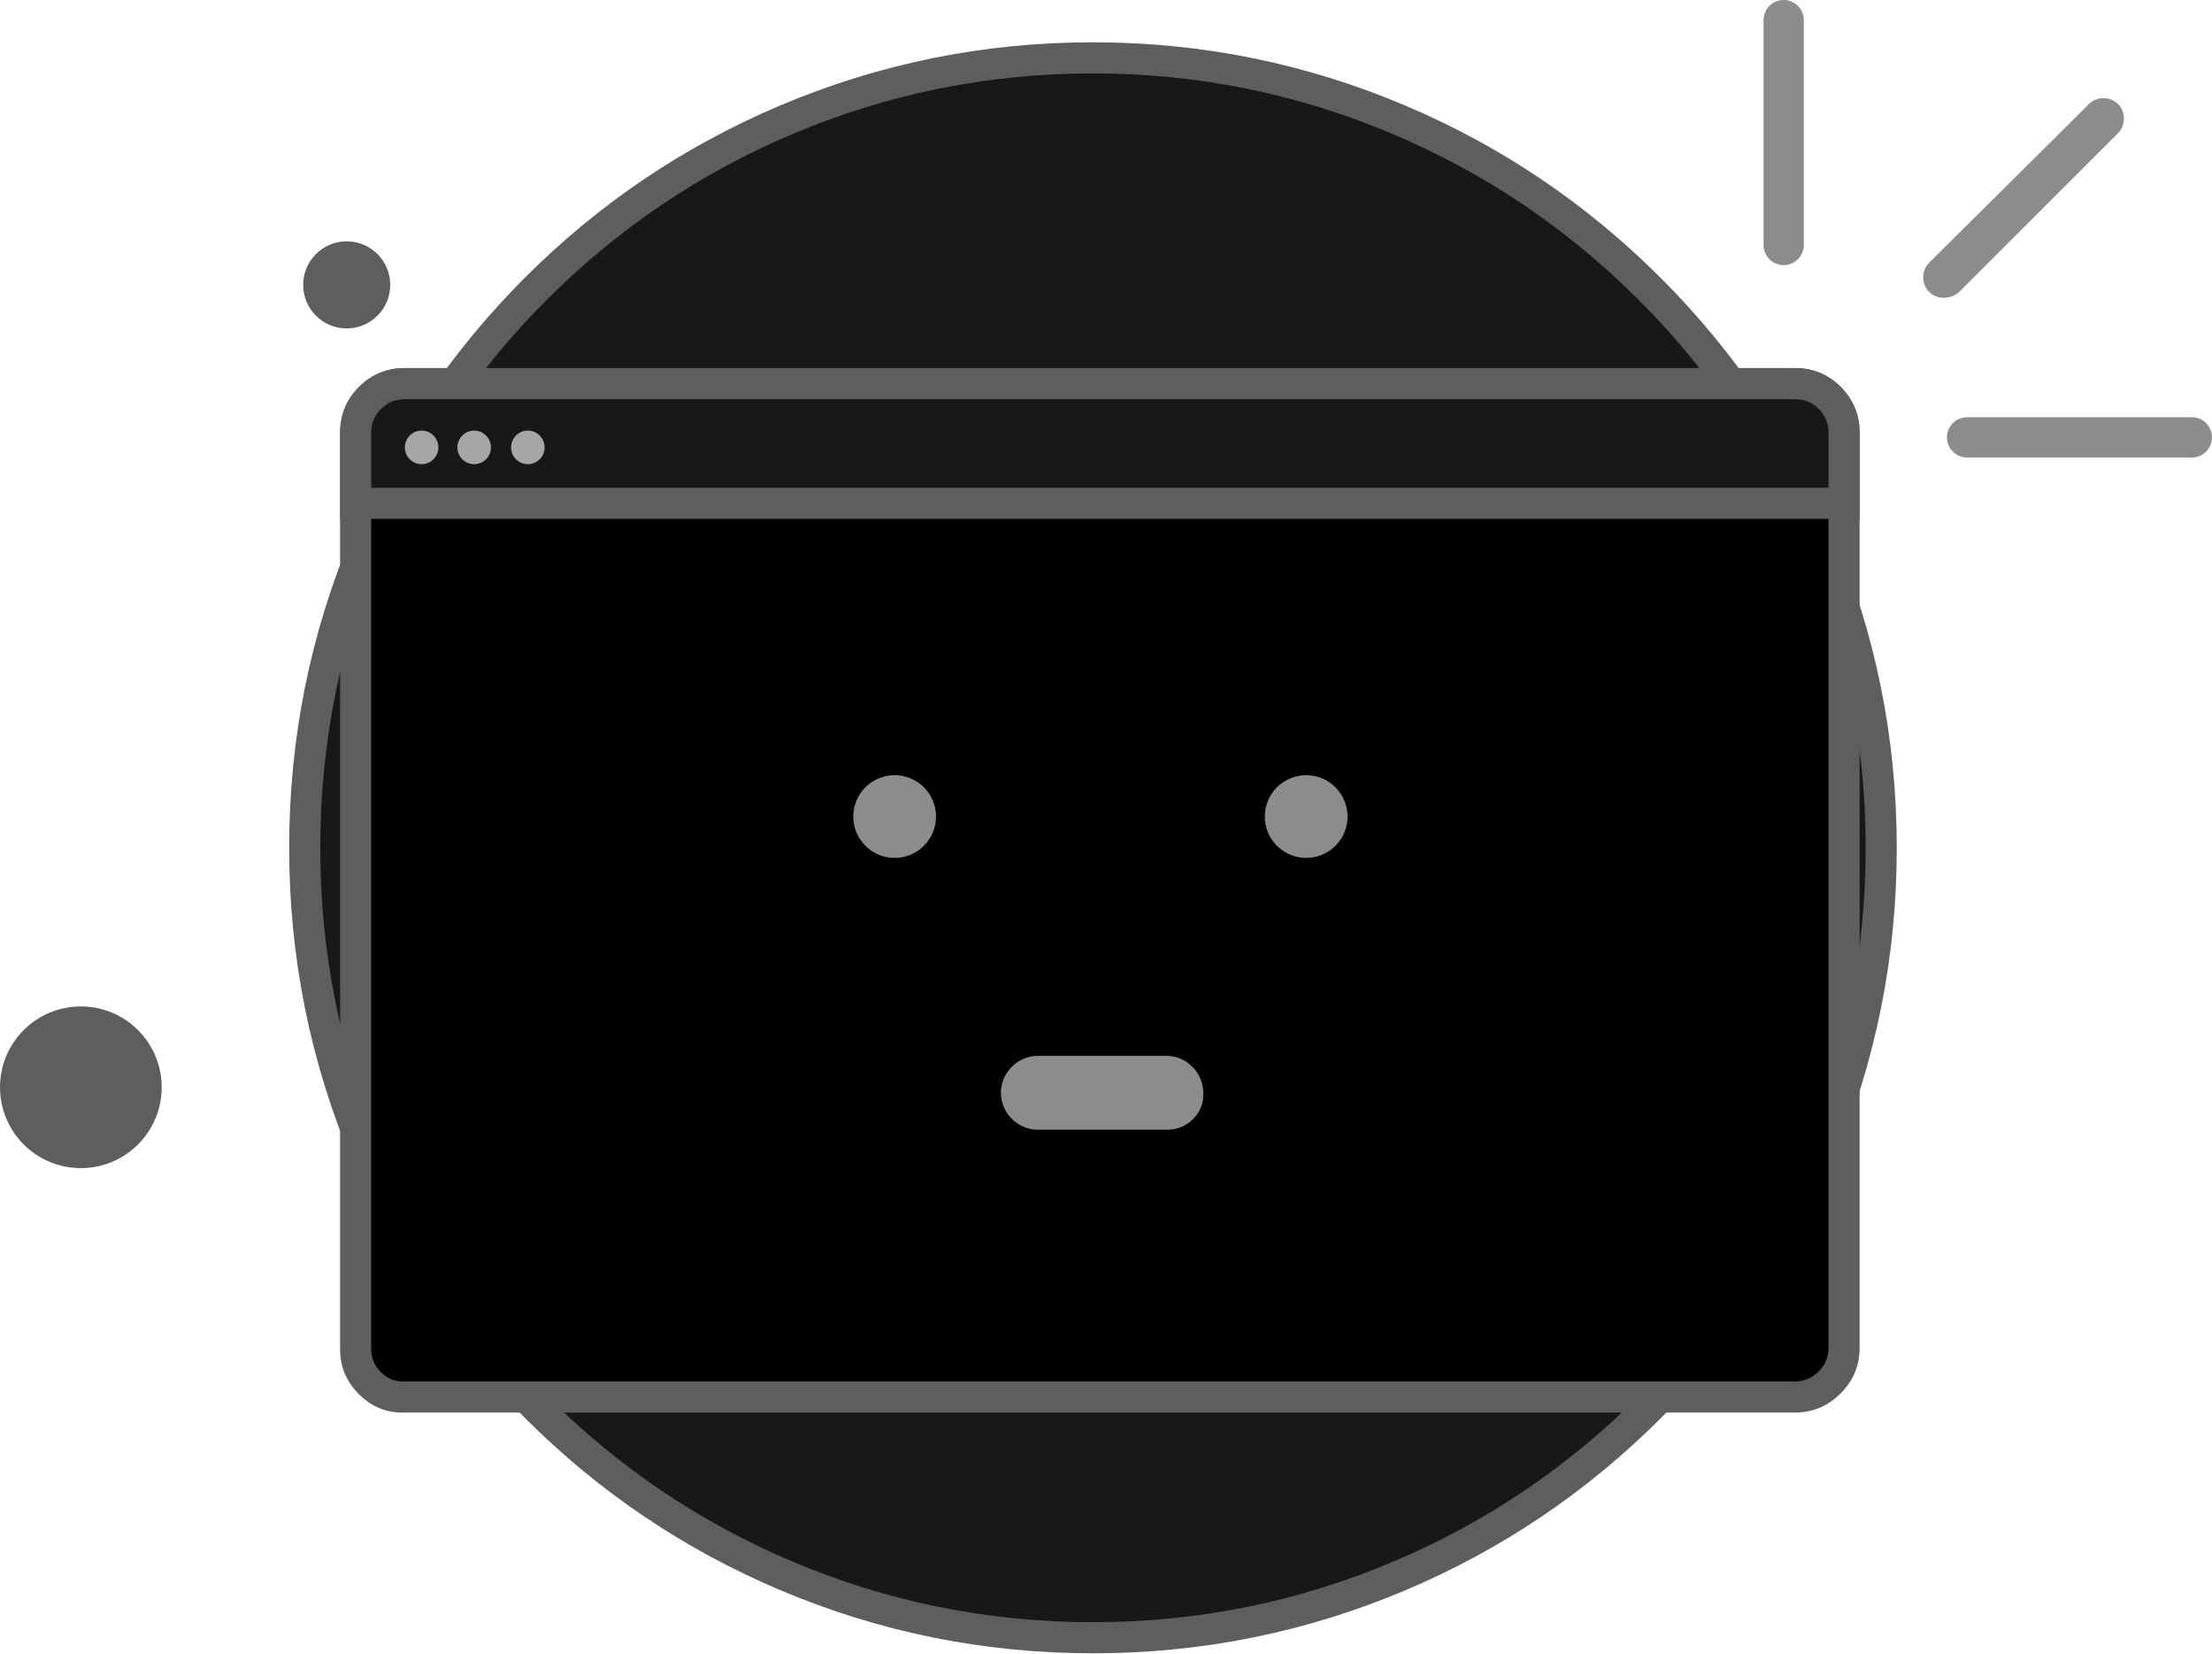
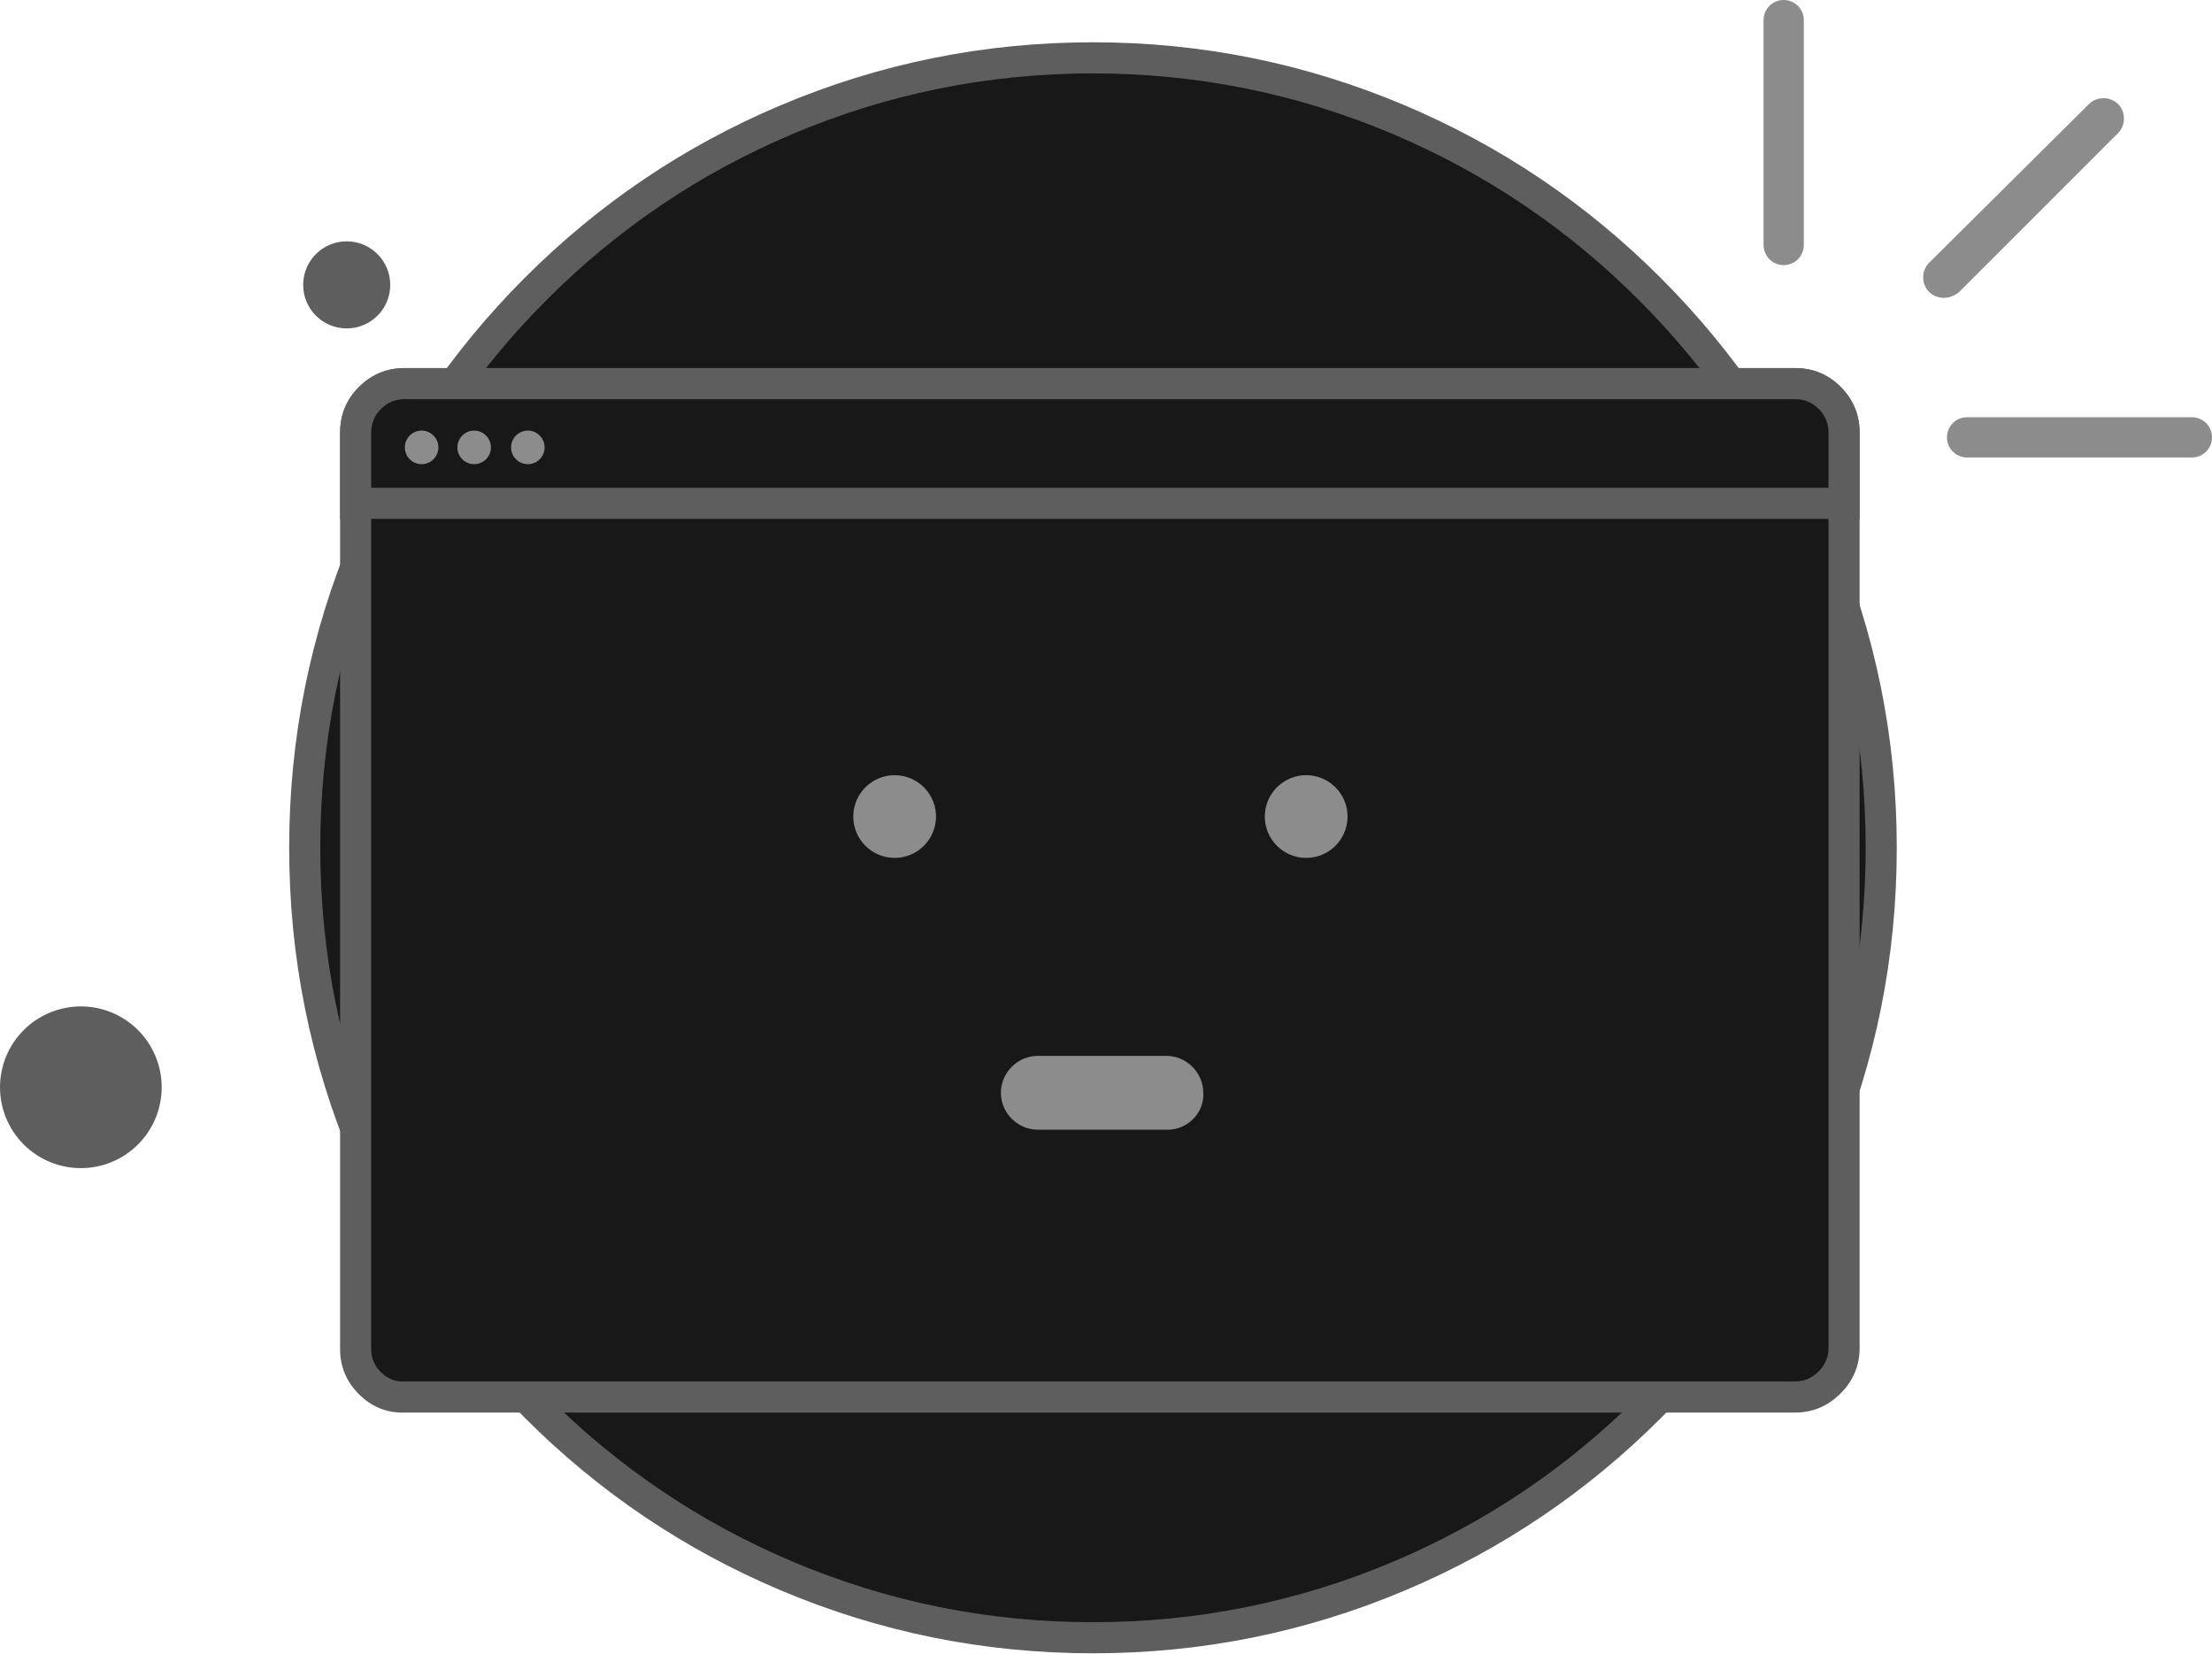
<svg xmlns="http://www.w3.org/2000/svg" fill="none" version="1.1" width="142.276" height="106.32" viewBox="0 0 142.276 106.32">
  <g>
    <g>
      <path d="M70.3,105.32C98.3,105.32,121,82.62,121,54.52C121,26.42,98.2,3.72,70.3,3.72C42.3,3.72,19.6,26.42,19.6,54.52C19.6,82.62,42.3,105.32,70.3,105.32Z" fill="#181818" fill-opacity="1" />
      <path d="M117.937,74.701Q122,65.073,122,54.52Q122,43.971,117.923,34.338Q113.989,25.044,106.82,17.875Q99.658,10.714,90.382,6.785Q80.785,2.72,70.3,2.72Q59.781,2.72,50.176,6.785Q40.896,10.713,33.742,17.876Q26.587,25.041,22.663,34.339Q18.6,43.967,18.6,54.52Q18.6,65.073,22.663,74.701Q26.587,83.999,33.742,91.164Q40.896,98.327,50.176,102.255Q59.781,106.32,70.3,106.32Q80.82,106.32,90.424,102.255Q99.704,98.327,106.858,91.164Q114.013,83.999,117.937,74.701ZM116.081,35.118Q120,44.377,120,54.52Q120,64.668,116.094,73.923Q112.322,82.862,105.442,89.751Q98.565,96.638,89.645,100.413Q80.414,104.32,70.3,104.32Q60.186,104.32,50.955,100.413Q42.035,96.638,35.158,89.751Q28.278,82.861,24.506,73.923Q20.6,64.668,20.6,54.52Q20.6,44.372,24.506,35.117Q28.278,26.179,35.158,19.289Q42.035,12.402,50.955,8.627Q60.186,4.72,70.3,4.72Q80.379,4.72,89.602,8.627Q98.52,12.404,105.405,19.29Q112.299,26.183,116.081,35.118Z" fill-rule="evenodd" fill="#5E5E5E" fill-opacity="1" />
    </g>
    <g>
      <path d="M22.3,21.12C23.846,21.12,25.1,19.87,25.1,18.32C25.1,16.77,23.846,15.52,22.3,15.52C20.754,15.52,19.5,16.77,19.5,18.32C19.5,19.87,20.754,21.12,22.3,21.12Z" fill="#5E5E5E" fill-opacity="1" />
    </g>
    <g>
      <path d="M10.4,69.92Q10.4,70.048,10.394,70.175Q10.387,70.303,10.375,70.43Q10.362,70.557,10.344,70.683Q10.325,70.809,10.3,70.934Q10.275,71.06,10.244,71.184Q10.213,71.307,10.176,71.429Q10.139,71.552,10.096,71.672Q10.053,71.792,10.004,71.91Q9.955,72.028,9.901,72.143Q9.846,72.259,9.786,72.371Q9.726,72.484,9.66,72.593Q9.595,72.703,9.524,72.809Q9.453,72.915,9.377,73.018Q9.301,73.12,9.22,73.219Q9.139,73.318,9.053,73.412Q8.967,73.507,8.877,73.597Q8.787,73.687,8.692,73.773Q8.598,73.859,8.499,73.94Q8.4,74.021,8.298,74.097Q8.195,74.173,8.089,74.244Q7.983,74.315,7.873,74.38Q7.764,74.446,7.651,74.506Q7.539,74.566,7.423,74.621Q7.308,74.675,7.19,74.724Q7.072,74.773,6.952,74.816Q6.832,74.859,6.709,74.896Q6.587,74.933,6.463,74.964Q6.34,74.995,6.214,75.02Q6.089,75.045,5.963,75.064Q5.837,75.082,5.71,75.095Q5.583,75.108,5.455,75.114Q5.328,75.12,5.2,75.12Q5.072,75.12,4.945,75.114Q4.817,75.108,4.69,75.095Q4.563,75.082,4.437,75.064Q4.311,75.045,4.186,75.02Q4.06,74.995,3.937,74.964Q3.813,74.933,3.691,74.896Q3.568,74.859,3.448,74.816Q3.328,74.773,3.21,74.724Q3.092,74.675,2.977,74.621Q2.861,74.566,2.749,74.506Q2.636,74.446,2.527,74.38Q2.417,74.315,2.311,74.244Q2.205,74.173,2.102,74.097Q2,74.021,1.901,73.94Q1.802,73.859,1.708,73.773Q1.613,73.687,1.523,73.597Q1.433,73.507,1.347,73.412Q1.261,73.318,1.18,73.219Q1.099,73.12,1.023,73.018Q0.947,72.915,0.876,72.809Q0.805,72.703,0.74,72.593Q0.674,72.484,0.614,72.371Q0.554,72.259,0.499,72.143Q0.445,72.028,0.396,71.91Q0.347,71.792,0.304,71.672Q0.261,71.552,0.224,71.429Q0.187,71.307,0.156,71.184Q0.125,71.06,0.1,70.934Q0.075,70.809,0.056,70.683Q0.038,70.557,0.025,70.43Q0.013,70.303,0.006,70.175Q0,70.048,0,69.92Q0,69.792,0.006,69.665Q0.013,69.537,0.025,69.41Q0.038,69.283,0.056,69.157Q0.075,69.031,0.1,68.906Q0.125,68.78,0.156,68.657Q0.187,68.533,0.224,68.411Q0.261,68.288,0.304,68.168Q0.347,68.048,0.396,67.93Q0.445,67.812,0.499,67.697Q0.554,67.581,0.614,67.469Q0.674,67.356,0.74,67.247Q0.805,67.137,0.876,67.031Q0.947,66.925,1.023,66.822Q1.099,66.72,1.18,66.621Q1.261,66.522,1.347,66.428Q1.433,66.333,1.523,66.243Q1.613,66.153,1.708,66.067Q1.802,65.981,1.901,65.9Q2,65.819,2.102,65.743Q2.205,65.667,2.311,65.596Q2.417,65.525,2.527,65.46Q2.636,65.394,2.749,65.334Q2.861,65.274,2.977,65.219Q3.092,65.165,3.21,65.116Q3.328,65.067,3.448,65.024Q3.568,64.981,3.691,64.944Q3.813,64.907,3.937,64.876Q4.06,64.845,4.186,64.82Q4.311,64.795,4.437,64.776Q4.563,64.758,4.69,64.745Q4.817,64.733,4.945,64.726Q5.072,64.72,5.2,64.72Q5.328,64.72,5.455,64.726Q5.583,64.733,5.71,64.745Q5.837,64.758,5.963,64.776Q6.089,64.795,6.214,64.82Q6.34,64.845,6.463,64.876Q6.587,64.907,6.709,64.944Q6.832,64.981,6.952,65.024Q7.072,65.067,7.19,65.116Q7.308,65.165,7.423,65.219Q7.539,65.274,7.651,65.334Q7.764,65.394,7.873,65.46Q7.983,65.525,8.089,65.596Q8.195,65.667,8.298,65.743Q8.4,65.819,8.499,65.9Q8.598,65.981,8.692,66.067Q8.787,66.153,8.877,66.243Q8.967,66.333,9.053,66.428Q9.139,66.522,9.22,66.621Q9.301,66.72,9.377,66.822Q9.453,66.925,9.524,67.031Q9.595,67.137,9.66,67.247Q9.726,67.356,9.786,67.469Q9.846,67.581,9.901,67.697Q9.955,67.812,10.004,67.93Q10.053,68.048,10.096,68.168Q10.139,68.288,10.176,68.411Q10.213,68.533,10.244,68.657Q10.275,68.78,10.3,68.906Q10.325,69.031,10.344,69.157Q10.362,69.283,10.375,69.41Q10.387,69.537,10.394,69.665Q10.4,69.792,10.4,69.92Z" fill="#5E5E5E" fill-opacity="1" />
    </g>
    <g>
-       <path d="M118.611,27.84L118.611,86.68C118.611,88.4,117.173,89.84,115.446,89.84L26.039,89.84C24.313,89.91,22.874,88.47,22.874,86.75L22.874,27.84C22.874,26.04,24.313,24.67,26.039,24.67L115.446,24.67C117.244,24.67,118.611,26.11,118.611,27.84Z" fill="#000000" fill-opacity="1" />
+       <path d="M118.611,27.84L118.611,86.68C118.611,88.4,117.173,89.84,115.446,89.84L26.039,89.84C24.313,89.91,22.874,88.47,22.874,86.75L22.874,27.84C22.874,26.04,24.313,24.67,26.039,24.67L115.446,24.67C117.244,24.67,118.611,26.11,118.611,27.84Z" fill="#181818" fill-opacity="1" />
      <path d="M118.383,89.612Q119.611,88.385,119.611,86.68L119.611,27.84Q119.611,26.121,118.416,24.905Q117.202,23.67,115.446,23.67L26.039,23.67Q24.322,23.67,23.107,24.868Q21.874,26.084,21.874,27.84L21.874,86.75Q21.874,88.465,23.108,89.679Q24.35,90.901,26.058,90.84L115.446,90.84Q117.155,90.84,118.383,89.612ZM117.611,27.84L117.611,86.68Q117.611,87.556,116.969,88.198Q116.327,88.84,115.446,88.84L26.019,88.84L25.998,88.841Q25.143,88.876,24.511,88.253Q23.874,87.627,23.874,86.75L23.874,27.84Q23.874,26.921,24.511,26.292Q25.142,25.67,26.039,25.67L115.446,25.67Q116.363,25.67,116.99,26.307Q117.611,26.939,117.611,27.84Z" fill-rule="evenodd" fill="#5E5E5E" fill-opacity="1" />
    </g>
    <g>
      <path d="M118.611,27.84L118.611,32.37L22.874,32.37L22.874,27.84C22.874,26.04,24.313,24.67,26.039,24.67L115.446,24.67C117.244,24.67,118.611,26.11,118.611,27.84Z" fill="#181818" fill-opacity="1" />
      <path d="M21.874,33.37L119.611,33.37L119.611,27.84Q119.611,26.121,118.416,24.905Q117.202,23.67,115.446,23.67L26.039,23.67Q24.322,23.67,23.107,24.868Q21.874,26.084,21.874,27.84L21.874,33.37ZM117.611,31.37L117.611,27.84Q117.611,26.939,116.99,26.307Q116.363,25.67,115.446,25.67L26.039,25.67Q25.142,25.67,24.511,26.292Q23.874,26.921,23.874,27.84L23.874,31.37L117.611,31.37Z" fill-rule="evenodd" fill="#5E5E5E" fill-opacity="1" />
    </g>
    <g>
      <path d="M60.205,52.51Q60.205,52.641,60.192,52.771Q60.179,52.901,60.154,53.029Q60.128,53.157,60.09,53.282Q60.052,53.407,60.002,53.528Q59.952,53.649,59.891,53.764Q59.829,53.879,59.756,53.988Q59.684,54.096,59.601,54.197Q59.518,54.298,59.425,54.391Q59.333,54.483,59.232,54.566Q59.131,54.649,59.022,54.722Q58.913,54.794,58.798,54.856Q58.683,54.918,58.562,54.968Q58.441,55.018,58.316,55.055Q58.191,55.093,58.063,55.119Q57.934,55.144,57.804,55.157Q57.674,55.17,57.543,55.17Q57.413,55.17,57.283,55.157Q57.153,55.144,57.024,55.119Q56.896,55.093,56.771,55.055Q56.646,55.018,56.525,54.968Q56.404,54.918,56.289,54.856Q56.174,54.794,56.065,54.722Q55.956,54.649,55.855,54.566Q55.754,54.483,55.662,54.391Q55.569,54.298,55.486,54.197Q55.403,54.096,55.331,53.988Q55.258,53.879,55.196,53.764Q55.135,53.649,55.085,53.528Q55.035,53.407,54.997,53.282Q54.959,53.157,54.933,53.029Q54.908,52.901,54.895,52.771Q54.882,52.641,54.882,52.51Q54.882,52.379,54.895,52.249Q54.908,52.119,54.933,51.991Q54.959,51.863,54.997,51.738Q55.035,51.613,55.085,51.492Q55.135,51.371,55.196,51.256Q55.258,51.141,55.331,51.032Q55.403,50.924,55.486,50.823Q55.569,50.721,55.662,50.629Q55.754,50.537,55.855,50.454Q55.956,50.371,56.065,50.298Q56.174,50.226,56.289,50.164Q56.404,50.102,56.525,50.052Q56.646,50.002,56.771,49.965Q56.896,49.927,57.024,49.901Q57.153,49.876,57.283,49.863Q57.413,49.85,57.543,49.85Q57.674,49.85,57.804,49.863Q57.934,49.876,58.063,49.901Q58.191,49.927,58.316,49.965Q58.441,50.002,58.562,50.052Q58.683,50.102,58.798,50.164Q58.913,50.226,59.022,50.298Q59.131,50.371,59.232,50.454Q59.333,50.537,59.425,50.629Q59.518,50.721,59.601,50.823Q59.684,50.924,59.756,51.032Q59.829,51.141,59.891,51.256Q59.952,51.371,60.002,51.492Q60.052,51.613,60.09,51.738Q60.128,51.863,60.154,51.991Q60.179,52.119,60.192,52.249Q60.205,52.379,60.205,52.51Z" fill="#8C8C8C" fill-opacity="1" />
    </g>
    <g>
      <path d="M86.675,52.51Q86.675,52.641,86.662,52.771Q86.649,52.901,86.624,53.029Q86.598,53.157,86.56,53.282Q86.522,53.407,86.472,53.528Q86.422,53.649,86.361,53.764Q86.299,53.879,86.226,53.988Q86.154,54.096,86.071,54.197Q85.988,54.298,85.895,54.391Q85.803,54.483,85.702,54.566Q85.601,54.649,85.492,54.722Q85.383,54.794,85.268,54.856Q85.153,54.918,85.032,54.968Q84.911,55.018,84.786,55.055Q84.661,55.093,84.533,55.119Q84.404,55.144,84.274,55.157Q84.144,55.17,84.013,55.17Q83.883,55.17,83.753,55.157Q83.623,55.144,83.494,55.119Q83.366,55.093,83.241,55.055Q83.116,55.018,82.995,54.968Q82.874,54.918,82.759,54.856Q82.644,54.794,82.535,54.722Q82.426,54.649,82.325,54.566Q82.224,54.483,82.132,54.391Q82.039,54.298,81.956,54.197Q81.873,54.096,81.801,53.988Q81.728,53.879,81.666,53.764Q81.605,53.649,81.555,53.528Q81.505,53.407,81.467,53.282Q81.429,53.157,81.403,53.029Q81.378,52.901,81.365,52.771Q81.352,52.641,81.352,52.51Q81.352,52.379,81.365,52.249Q81.378,52.119,81.403,51.991Q81.429,51.863,81.467,51.738Q81.505,51.613,81.555,51.492Q81.605,51.371,81.666,51.256Q81.728,51.141,81.801,51.032Q81.873,50.924,81.956,50.823Q82.039,50.721,82.132,50.629Q82.224,50.537,82.325,50.454Q82.426,50.371,82.535,50.298Q82.644,50.226,82.759,50.164Q82.874,50.102,82.995,50.052Q83.116,50.002,83.241,49.965Q83.366,49.927,83.494,49.901Q83.623,49.876,83.753,49.863Q83.883,49.85,84.013,49.85Q84.144,49.85,84.274,49.863Q84.404,49.876,84.533,49.901Q84.661,49.927,84.786,49.965Q84.911,50.002,85.032,50.052Q85.153,50.102,85.268,50.164Q85.383,50.226,85.492,50.298Q85.601,50.371,85.702,50.454Q85.803,50.537,85.895,50.629Q85.988,50.721,86.071,50.823Q86.154,50.924,86.226,51.032Q86.299,51.141,86.361,51.256Q86.422,51.371,86.472,51.492Q86.522,51.613,86.56,51.738Q86.598,51.863,86.624,51.991Q86.649,52.119,86.662,52.249Q86.675,52.379,86.675,52.51Z" fill="#8C8C8C" fill-opacity="1" />
    </g>
    <g>
      <path d="M75.094,72.65L66.751,72.65C65.456,72.65,64.377,71.57,64.377,70.28C64.377,68.98,65.456,67.9,66.751,67.9L75.022,67.9C76.317,67.9,77.396,68.98,77.396,70.28C77.468,71.57,76.389,72.65,75.094,72.65Z" fill="#8C8C8C" fill-opacity="1" />
    </g>
    <g>
-       <path d="M27.118,29.85C27.714,29.85,28.197,29.37,28.197,28.77C28.197,28.18,27.714,27.69,27.118,27.69C26.522,27.69,26.039,28.18,26.039,28.77C26.039,29.37,26.522,29.85,27.118,29.85Z" fill="#A6A6A6" fill-opacity="1" />
+       <path d="M27.118,29.85C27.714,29.85,28.197,29.37,28.197,28.77C28.197,28.18,27.714,27.69,27.118,27.69C26.522,27.69,26.039,28.18,26.039,28.77C26.039,29.37,26.522,29.85,27.118,29.85Z" fill="#8C8C8C" fill-opacity="1" />
    </g>
    <g>
-       <path d="M30.498,29.85C31.094,29.85,31.577,29.37,31.577,28.77C31.577,28.18,31.094,27.69,30.498,27.69C29.903,27.69,29.42,28.18,29.42,28.77C29.42,29.37,29.903,29.85,30.498,29.85Z" fill="#A6A6A6" fill-opacity="1" />
+       <path d="M30.498,29.85C31.094,29.85,31.577,29.37,31.577,28.77C31.577,28.18,31.094,27.69,30.498,27.69C29.903,27.69,29.42,28.18,29.42,28.77C29.42,29.37,29.903,29.85,30.498,29.85Z" fill="#8C8C8C" fill-opacity="1" />
    </g>
    <g>
-       <path d="M33.951,29.85C34.547,29.85,35.03,29.37,35.03,28.77C35.03,28.18,34.547,27.69,33.951,27.69C33.355,27.69,32.872,28.18,32.872,28.77C32.872,29.37,33.355,29.85,33.951,29.85Z" fill="#A6A6A6" fill-opacity="1" />
+       <path d="M33.951,29.85C34.547,29.85,35.03,29.37,35.03,28.77C35.03,28.18,34.547,27.69,33.951,27.69C33.355,27.69,32.872,28.18,32.872,28.77C32.872,29.37,33.355,29.85,33.951,29.85Z" fill="#8C8C8C" fill-opacity="1" />
    </g>
    <g>
      <path d="M114.727,17.05C114.008,17.05,113.432,16.47,113.432,15.75L113.432,1.3C113.432,0.58,114.008,0,114.727,0C115.446,0,116.022,0.58,116.022,1.3L116.022,15.75C116.022,16.47,115.446,17.05,114.727,17.05Z" fill="#8C8C8C" fill-opacity="1" />
    </g>
    <g>
      <path d="M125.229,28.13C125.229,27.41,125.804,26.83,126.523,26.83L140.981,26.83C141.7,26.83,142.276,27.41,142.276,28.13C142.276,28.84,141.7,29.42,140.981,29.42L126.523,29.42C125.804,29.42,125.229,28.84,125.229,28.13Z" fill="#8C8C8C" fill-opacity="1" />
    </g>
    <g>
      <path d="M124.078,18.77C123.574,18.27,123.574,17.41,124.078,16.9L134.363,6.69C134.867,6.19,135.73,6.19,136.234,6.69C136.737,7.19,136.737,8.06,136.234,8.56L126.02,18.77C125.444,19.28,124.581,19.28,124.078,18.77Z" fill="#8C8C8C" fill-opacity="1" />
    </g>
  </g>
</svg>
